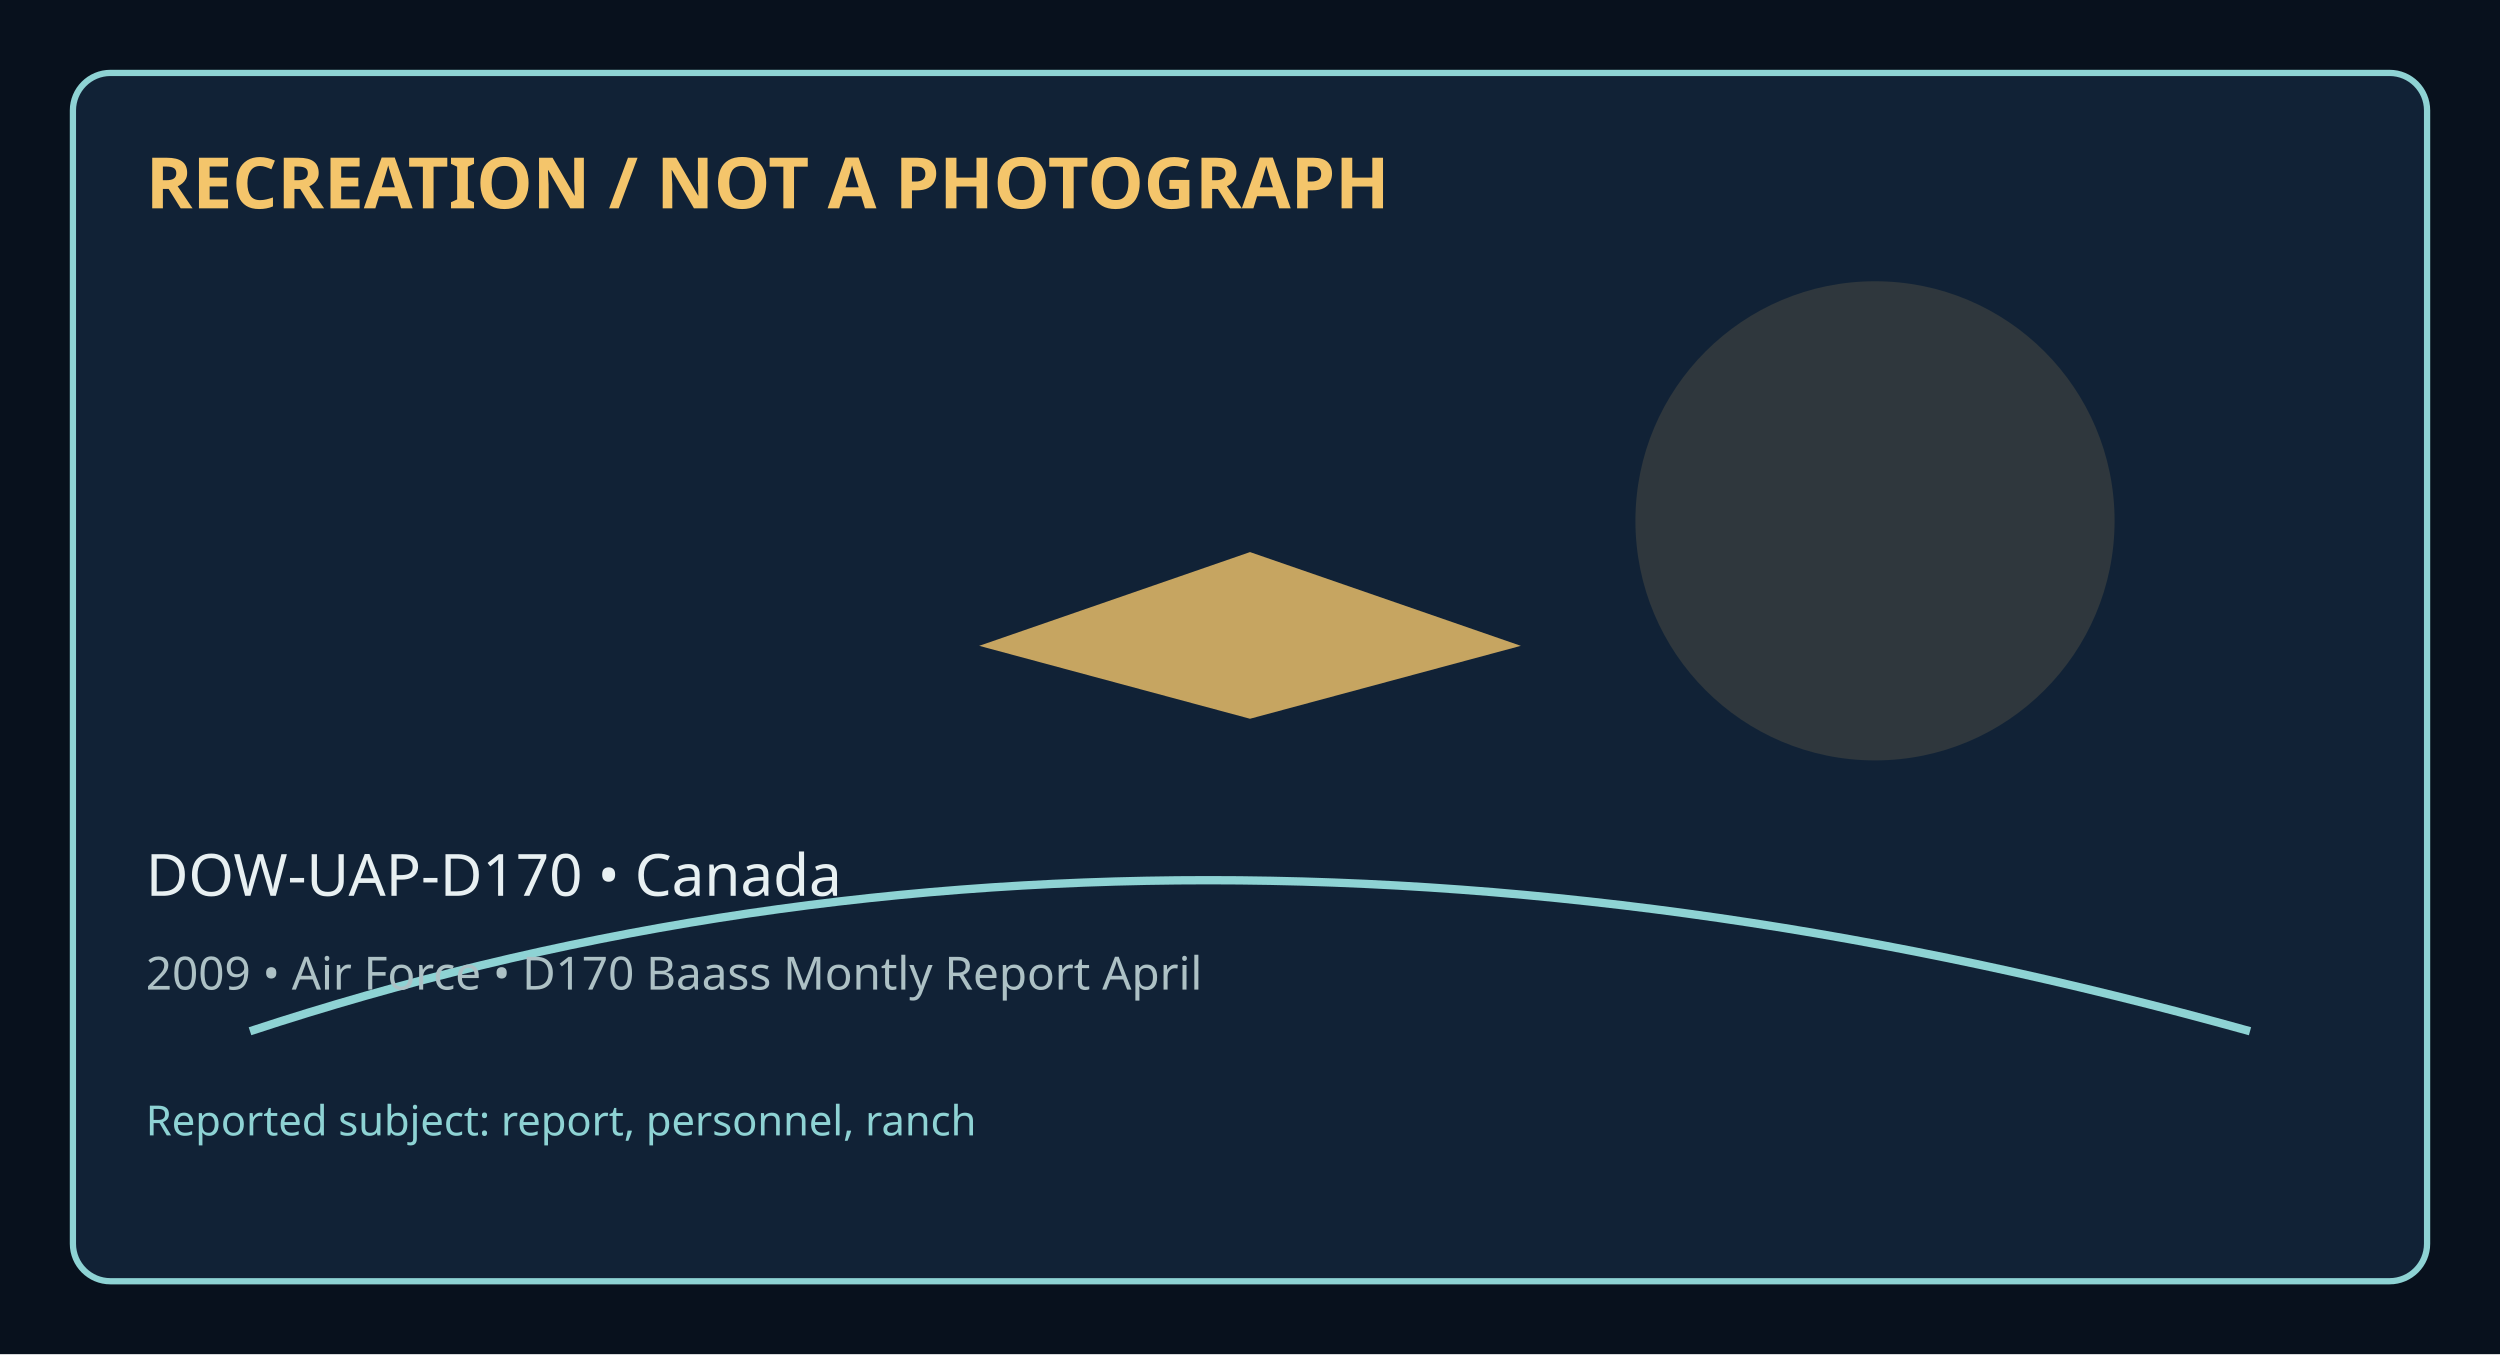
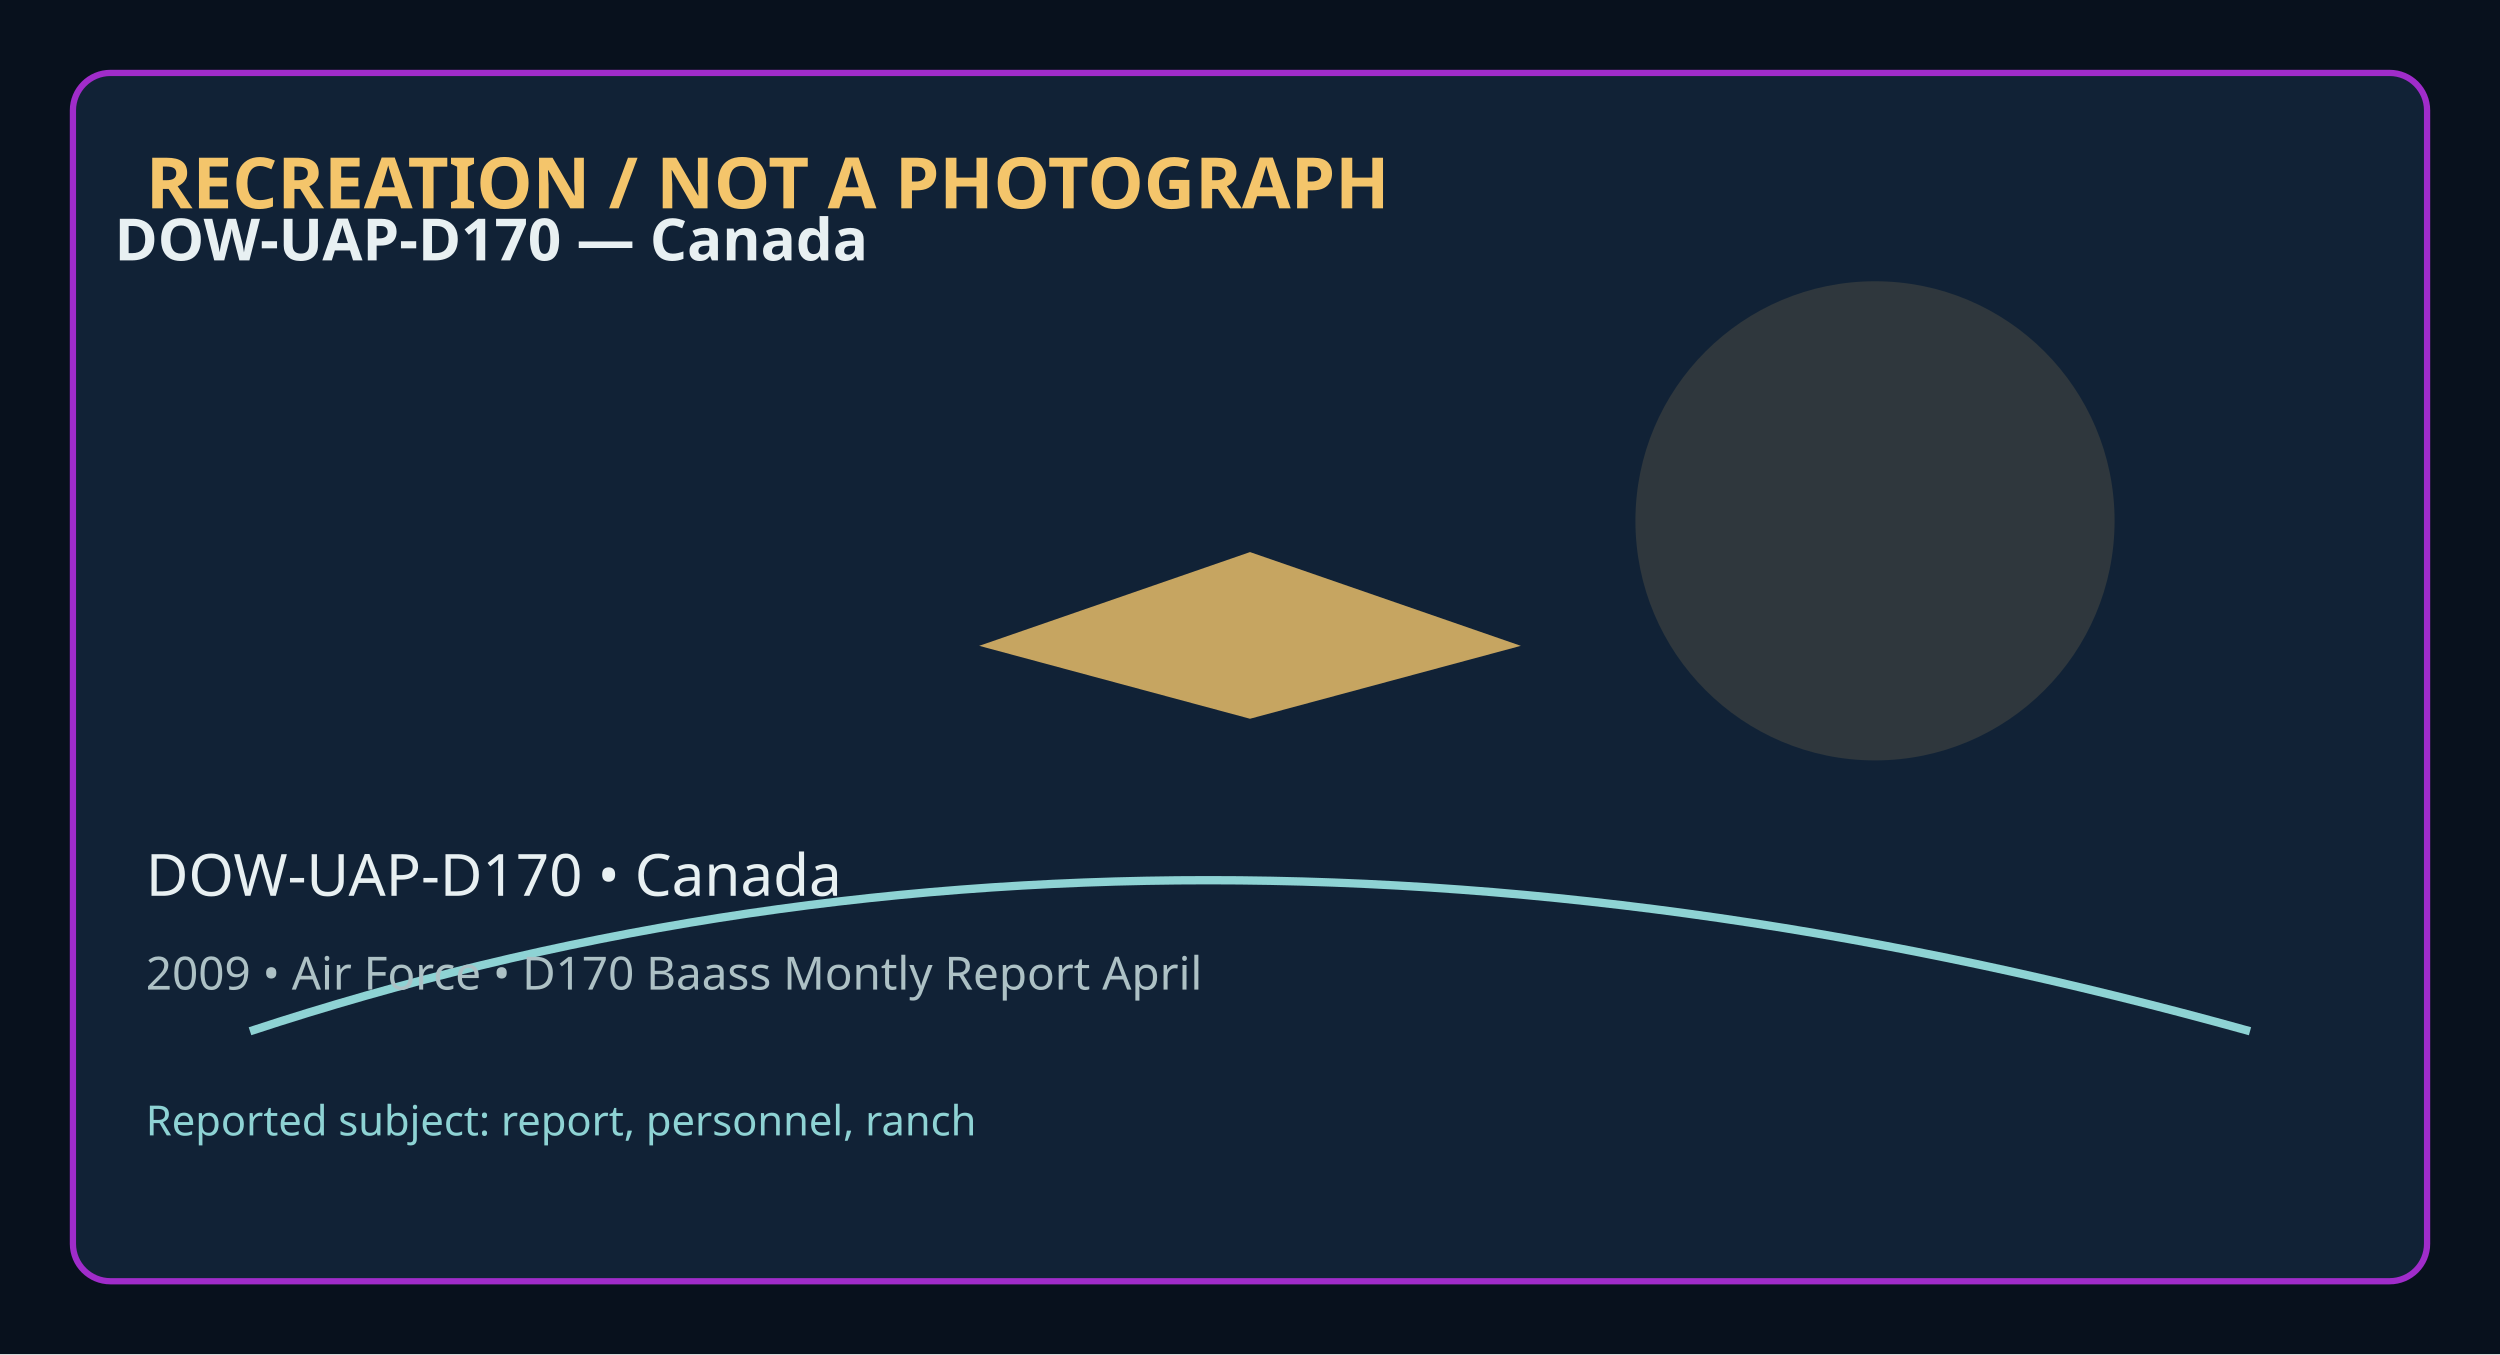
<svg xmlns="http://www.w3.org/2000/svg" viewBox="0 0 1200 650">
  <rect width="1200" height="650" fill="#08111d" />
-   <rect x="35" y="35" width="1130" height="580" rx="18" fill="#112236" stroke="#8ed3d4" stroke-width="3" />
+   <rect x="35" y="35" width="1130" height="580" rx="18" fill="#112236" stroke="#a02cca" stroke-width="3" />
  <circle cx="900" cy="250" r="115" fill="#f4c56b" opacity=".13" />
  <path d="M120 495 Q560 350 1080 495" fill="none" stroke="#8ed3d4" stroke-width="4" />
  <path d="M470 310 L600 265 L730 310 L600 345 Z" fill="#f4c56b" opacity=".8" />
  <text x="70" y="100" fill="#f4c56b" font-family="sans-serif" font-size="34" font-weight="700">RECREATION / NOT A PHOTOGRAPH</text>
  <text x="70" y="430" fill="#e8f0f2" font-family="sans-serif" font-size="28">DOW-UAP-D170 • Canada</text>
  <text x="70" y="475" fill="#adc1c5" font-family="sans-serif" font-size="22">2009 • Air Force • D170 Baass Montly Report April</text>
  <text x="70" y="545" fill="#8ed3d4" font-family="sans-serif" font-size="20">Reported subject: report, personnel, ranch</text>
+   <text x="55" y="125" fill="#e8f0f2" font-family="sans-serif" font-size="28" font-weight="700">DOW-UAP-D170 — Canada</text>
</svg>
